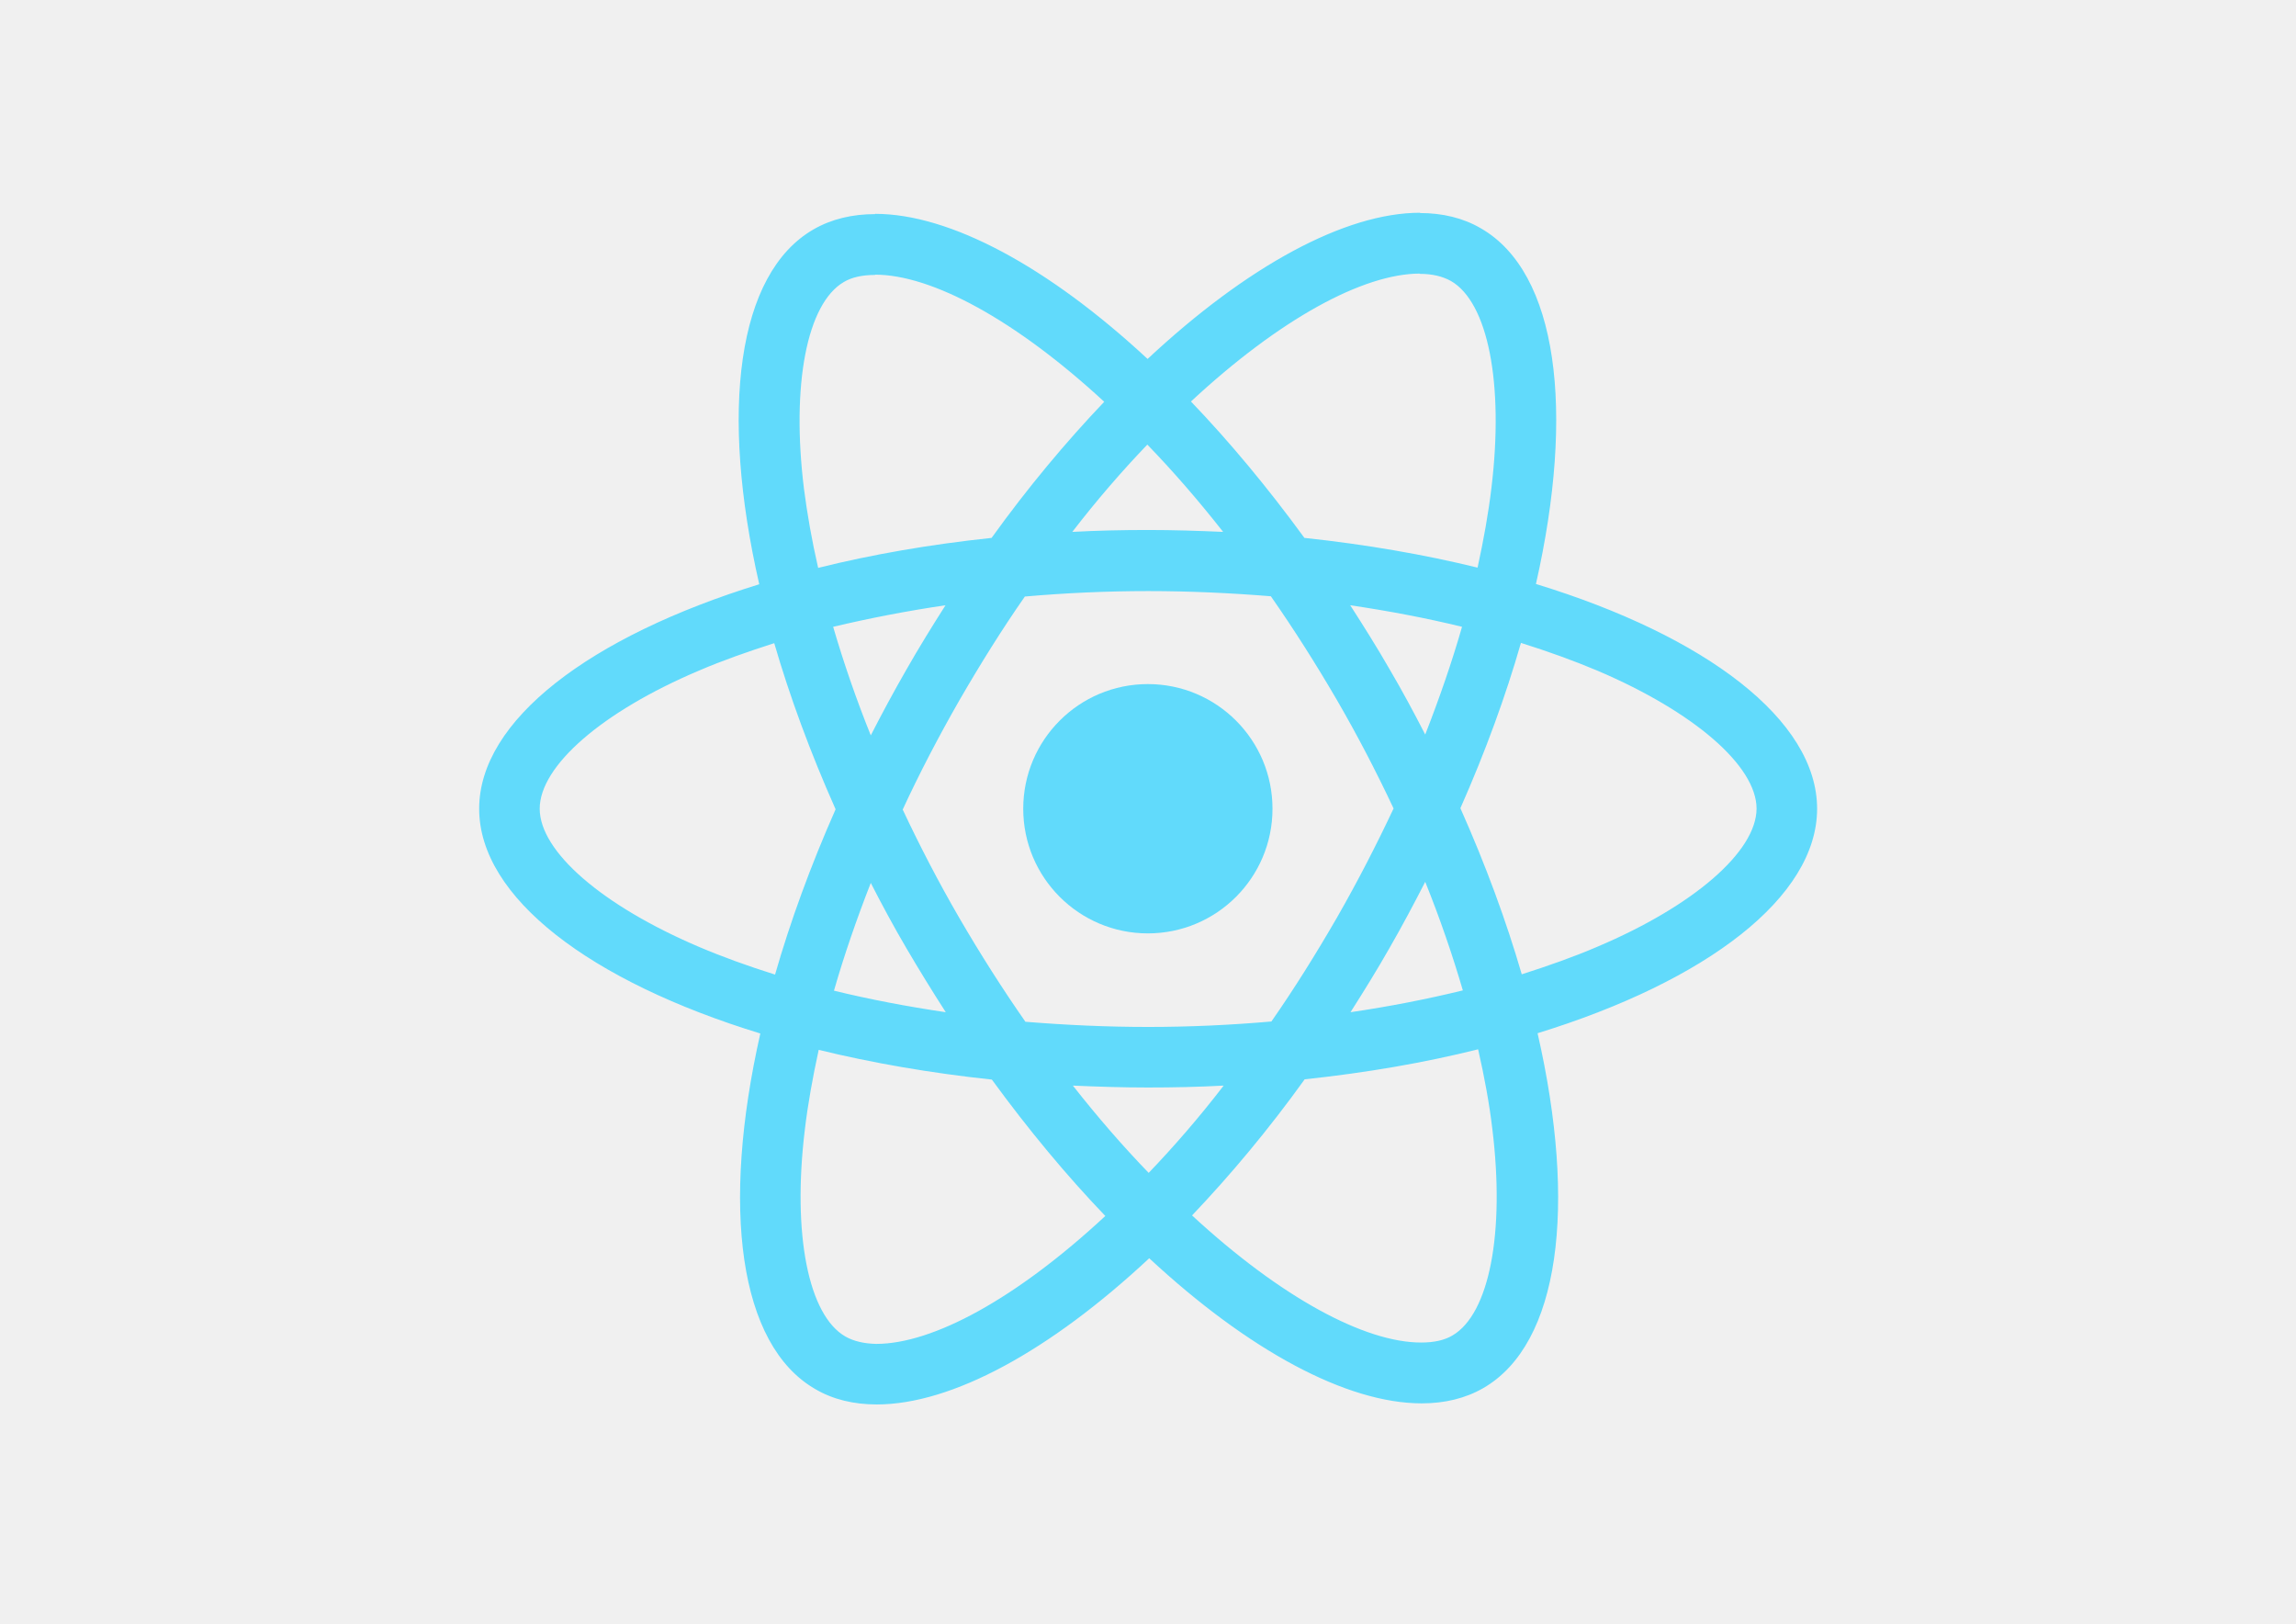
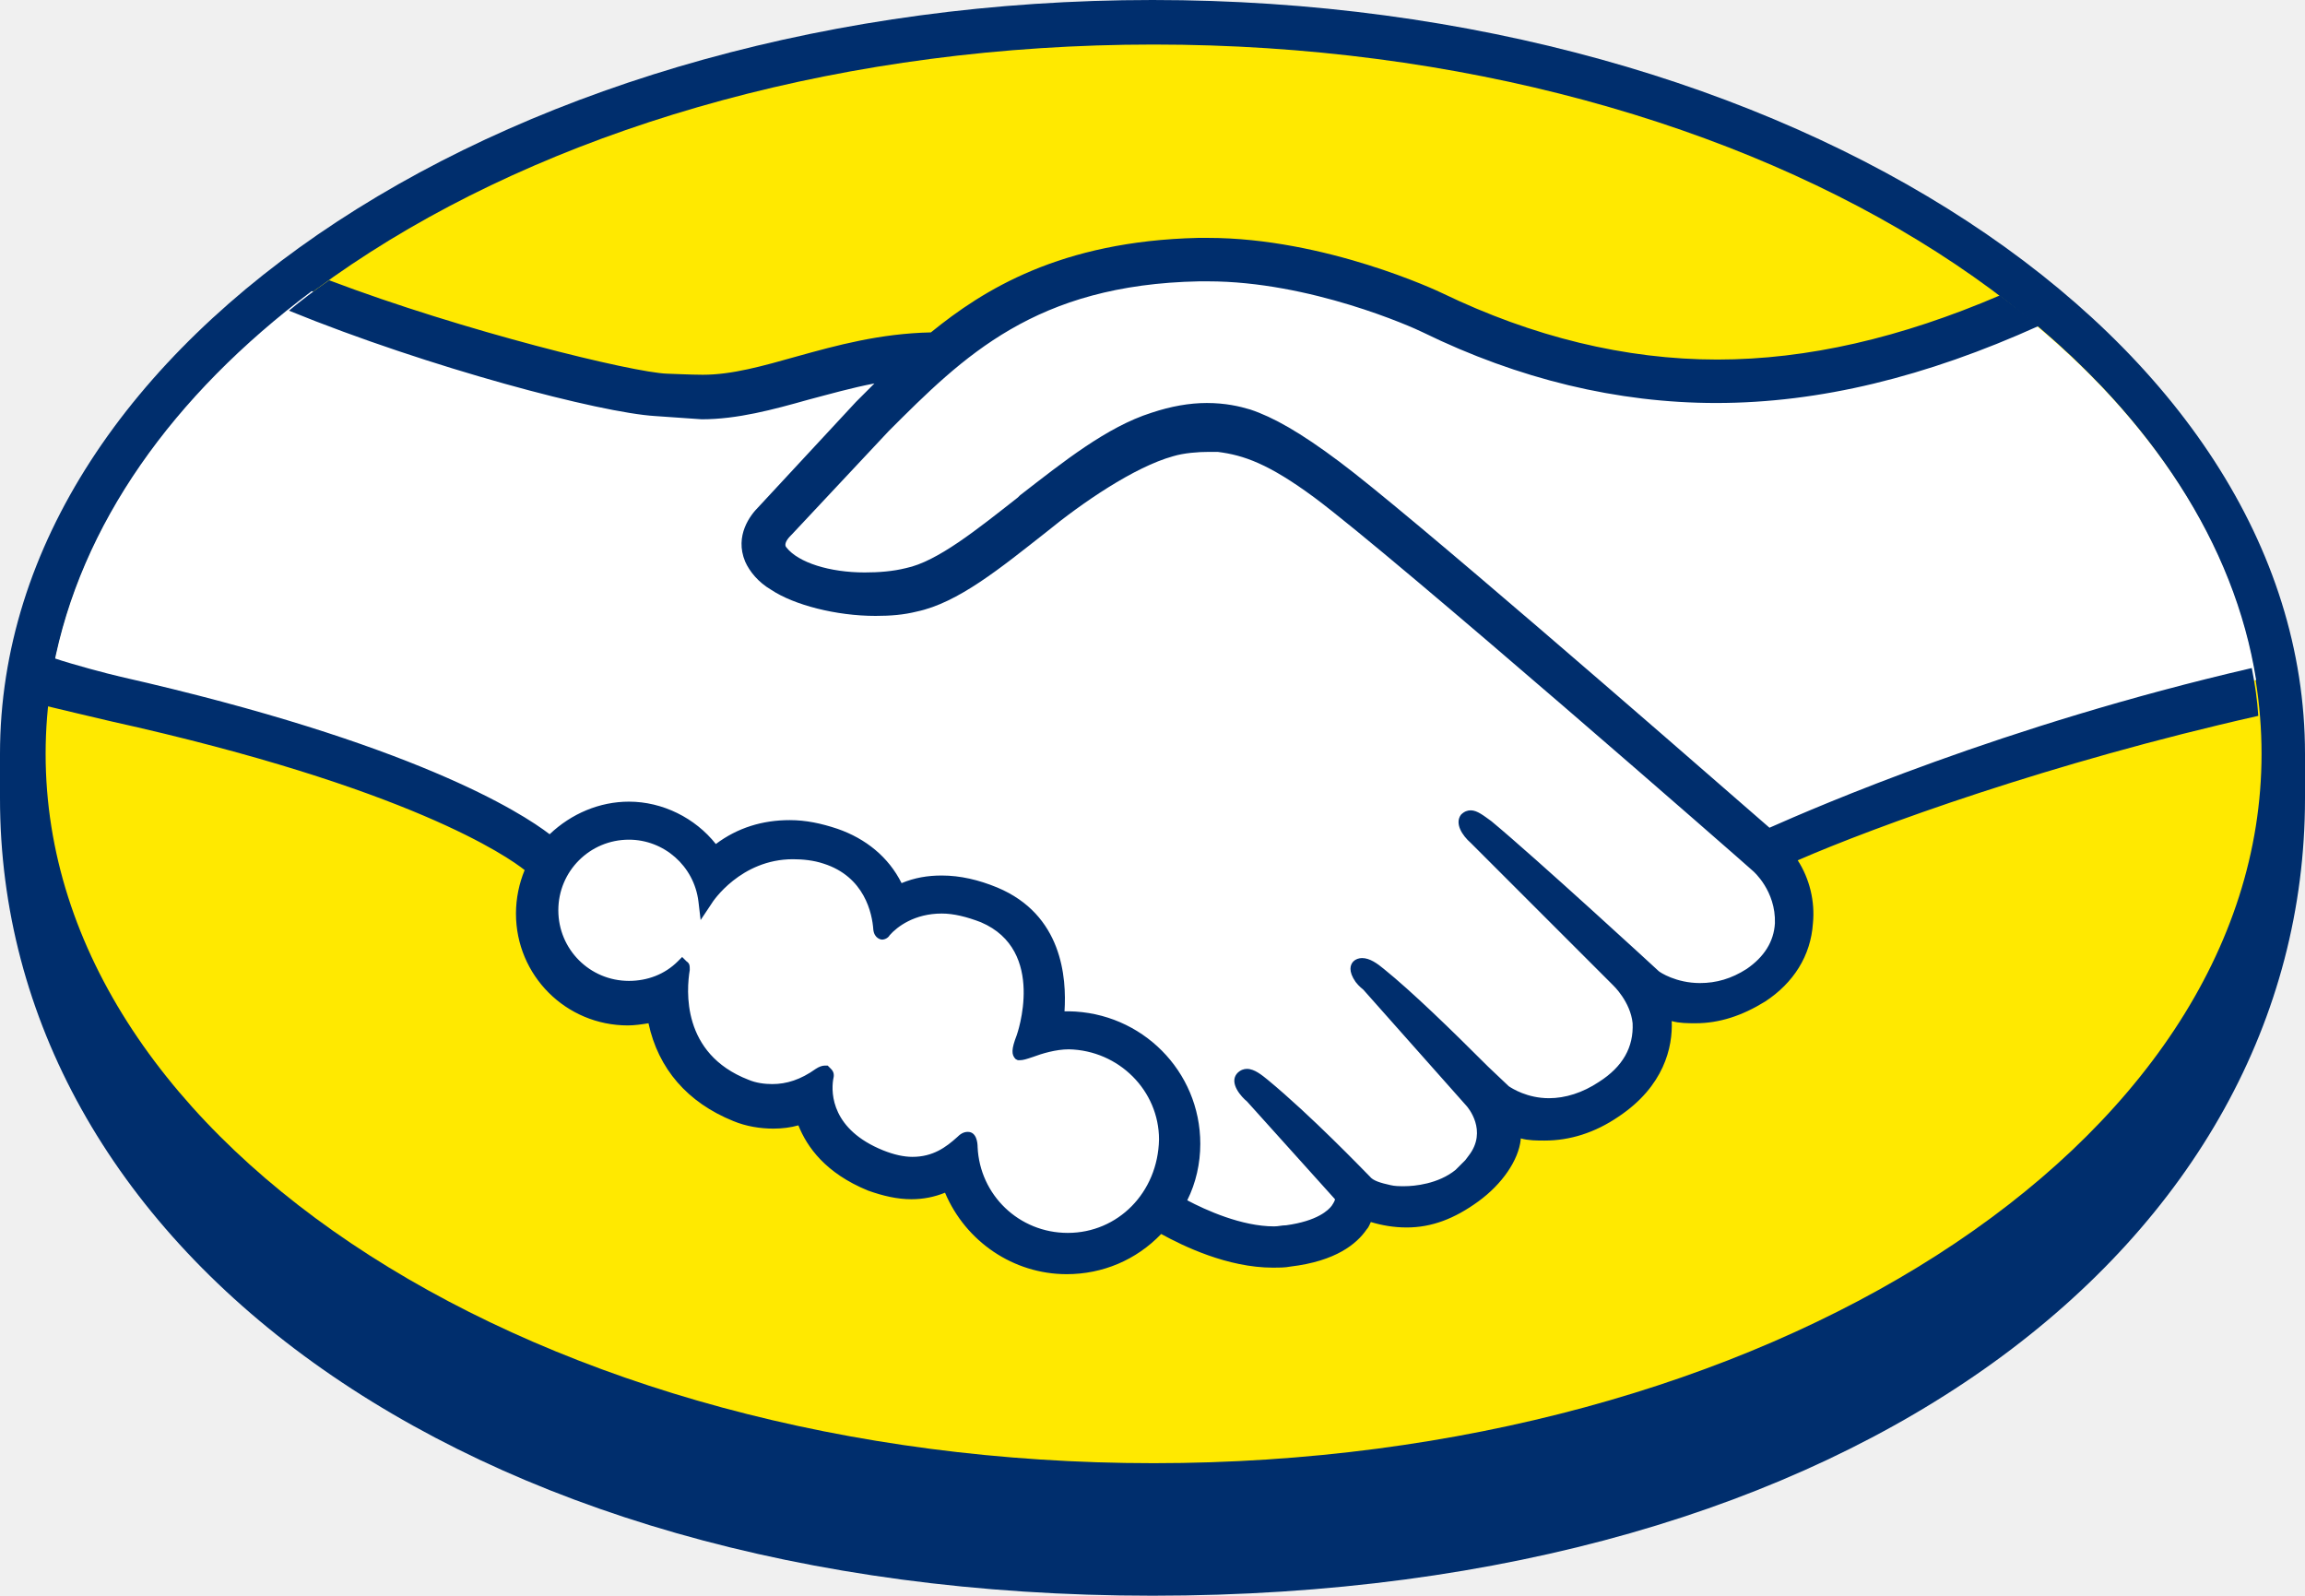
- <svg xmlns="http://www.w3.org/2000/svg" viewBox="0 0 841.9 595.3">
-   <g fill="#61DAFB">
-     <path d="M666.3 296.5c0-32.5-40.7-63.3-103.1-82.4 14.4-63.6 8-114.2-20.2-130.4-6.5-3.8-14.1-5.6-22.4-5.6v22.3c4.6 0 8.3.9 11.4 2.6 13.6 7.8 19.5 37.5 14.9 75.7-1.1 9.4-2.9 19.3-5.1 29.4-19.6-4.8-41-8.5-63.5-10.9-13.5-18.5-27.5-35.3-41.6-50 32.6-30.3 63.2-46.9 84-46.9V78c-27.5 0-63.5 19.6-99.9 53.6-36.4-33.8-72.4-53.2-99.9-53.2v22.3c20.7 0 51.4 16.5 84 46.6-14 14.7-28 31.4-41.3 49.9-22.6 2.4-44 6.1-63.6 11-2.3-10-4-19.7-5.2-29-4.7-38.2 1.1-67.9 14.6-75.8 3-1.8 6.9-2.6 11.5-2.6V78.5c-8.4 0-16 1.8-22.6 5.6-28.1 16.2-34.4 66.7-19.9 130.1-62.2 19.2-102.7 49.9-102.7 82.3 0 32.5 40.7 63.3 103.1 82.4-14.4 63.6-8 114.2 20.2 130.4 6.5 3.8 14.1 5.6 22.5 5.6 27.5 0 63.5-19.6 99.9-53.6 36.4 33.8 72.4 53.2 99.9 53.2 8.4 0 16-1.8 22.6-5.6 28.1-16.2 34.4-66.7 19.9-130.1 62-19.1 102.5-49.9 102.5-82.3zm-130.2-66.7c-3.7 12.9-8.3 26.2-13.5 39.5-4.1-8-8.4-16-13.1-24-4.6-8-9.5-15.8-14.4-23.4 14.2 2.1 27.9 4.7 41 7.9zm-45.8 106.5c-7.8 13.5-15.8 26.3-24.1 38.2-14.9 1.3-30 2-45.2 2-15.1 0-30.2-.7-45-1.9-8.3-11.9-16.4-24.6-24.2-38-7.6-13.1-14.5-26.4-20.8-39.8 6.2-13.4 13.2-26.8 20.7-39.9 7.8-13.5 15.8-26.3 24.1-38.2 14.9-1.3 30-2 45.2-2 15.1 0 30.2.7 45 1.9 8.3 11.9 16.4 24.6 24.2 38 7.6 13.1 14.5 26.4 20.8 39.8-6.3 13.4-13.2 26.8-20.7 39.9zm32.3-13c5.4 13.4 10 26.8 13.8 39.8-13.1 3.2-26.9 5.9-41.2 8 4.9-7.7 9.8-15.6 14.4-23.7 4.6-8 8.9-16.1 13-24.1zM421.2 430c-9.3-9.6-18.6-20.3-27.8-32 9 .4 18.2.7 27.5.7 9.4 0 18.7-.2 27.8-.7-9 11.7-18.3 22.4-27.5 32zm-74.4-58.9c-14.2-2.1-27.9-4.7-41-7.9 3.7-12.9 8.3-26.2 13.5-39.5 4.1 8 8.4 16 13.1 24 4.7 8 9.5 15.8 14.4 23.4zM420.7 163c9.3 9.6 18.6 20.3 27.8 32-9-.4-18.2-.7-27.5-.7-9.4 0-18.7.2-27.8.7 9-11.7 18.3-22.4 27.5-32zm-74 58.9c-4.9 7.7-9.8 15.6-14.4 23.7-4.6 8-8.9 16-13 24-5.4-13.4-10-26.8-13.8-39.8 13.1-3.1 26.9-5.8 41.2-7.9zm-90.5 125.2c-35.4-15.1-58.3-34.9-58.3-50.6 0-15.7 22.9-35.6 58.3-50.6 8.6-3.7 18-7 27.7-10.1 5.7 19.6 13.2 40 22.5 60.9-9.2 20.8-16.6 41.1-22.2 60.6-9.9-3.1-19.3-6.5-28-10.2zM310 490c-13.6-7.8-19.5-37.5-14.9-75.7 1.1-9.4 2.9-19.3 5.1-29.4 19.6 4.8 41 8.5 63.5 10.9 13.5 18.5 27.5 35.3 41.6 50-32.6 30.3-63.2 46.9-84 46.9-4.5-.1-8.3-1-11.3-2.7zm237.2-76.2c4.7 38.2-1.1 67.9-14.6 75.8-3 1.8-6.9 2.6-11.5 2.6-20.7 0-51.4-16.5-84-46.6 14-14.7 28-31.4 41.3-49.9 22.6-2.4 44-6.1 63.6-11 2.3 10.1 4.1 19.8 5.2 29.1zm38.5-66.7c-8.6 3.7-18 7-27.7 10.1-5.7-19.6-13.2-40-22.5-60.9 9.2-20.8 16.6-41.1 22.2-60.6 9.9 3.1 19.3 6.5 28.1 10.2 35.4 15.1 58.3 34.9 58.3 50.6-.1 15.7-23 35.6-58.4 50.6zM320.8 78.4z" />
-     <circle cx="420.9" cy="296.5" r="45.7" />
-     <path d="M520.5 78.1z" />
+ <svg xmlns="http://www.w3.org/2000/svg" version="1.1" id="Capa_1" x="0px" y="0px" viewBox="0 0 212.2 146.9" style="enable-background:new 0 0 212.2 146.9;" xml:space="preserve">
+   <style type="text/css">
+ 	.st0{fill:#002E6D;}
+ 	.st1{fill:#FFE900;}
+ 	.st2{fill:#FFFFFF;}
+ </style>
+   <g>
+     <path class="st0" d="M212.2,69.4C212.2,31.2,164.7,0,106.1,0C47.5,0,0,31.2,0,69.4c0,1,0,3.7,0,4.1c0,40.6,41.5,73.4,106.1,73.4   c65,0,106.1-32.8,106.1-73.4C212.2,72.1,212.2,71.2,212.2,69.4z" />
+     <path class="st1" d="M208.2,69.4c0,36-45.7,65.3-102,65.3c-56.4,0-102-29.2-102-65.3c0-36.1,45.7-65.3,102-65.3   C162.5,4.1,208.2,33.3,208.2,69.4z" />
+     <g>
+       <path class="st2" d="M72.3,48.8c-0.1,0.1-1.1,1.2-0.4,2c1.6,2.1,6.6,3.2,11.6,2.1c3-0.7,6.8-3.7,10.6-6.7c4-3.2,8-6.4,12-7.7    c4.3-1.4,7-0.8,8.8-0.2c2,0.6,4.3,1.9,8,4.7c7,5.2,35.1,29.8,39.9,34c3.9-1.8,21.3-9.2,44.9-14.4c-2-12.6-9.7-24.1-21.3-33.5    c-16.2,6.8-35.9,10.3-55.3,0.9c-0.1,0-10.6-5-20.9-4.7c-15.3,0.4-22,7-29,14L72.3,48.8z" />
+       <path class="st2" d="M161.6,79.6c-0.3-0.3-33-28.9-40.4-34.5c-4.3-3.2-6.7-4-9.2-4.4c-1.3-0.2-3.1,0.1-4.4,0.4    c-3.4,0.9-7.9,3.9-11.9,7.1c-4.1,3.3-8,6.4-11.7,7.2c-4.6,1-10.3-0.2-12.9-1.9c-1-0.7-1.8-1.5-2.1-2.3c-1-2.2,0.8-4,1.1-4.3l9-9.8    c1-1,2.1-2.1,3.2-3.1c-2.9,0.4-5.6,1.1-8.2,1.9c-3.3,0.9-6.4,1.8-9.6,1.8c-1.3,0-8.4-1.2-9.8-1.5c-8.2-2.2-15.3-4.4-26-9.4    C15.9,36.4,7.4,48.3,4.9,61.5c1.8,0.5,4.8,1.4,6.1,1.6c29,6.5,38,13.1,39.7,14.5c1.8-2,4.3-3.2,7.2-3.2c3.2,0,6.1,1.6,7.9,4.1    c1.7-1.3,4-2.4,6.9-2.4c1.3,0,2.7,0.2,4.2,0.7c3.3,1.1,5,3.3,5.8,5.3c1.1-0.5,2.4-0.9,4-0.9c1.6,0,3.2,0.4,4.8,1.1    c5.3,2.3,6.2,7.5,5.7,11.5c0.4,0,0.8-0.1,1.2-0.1c6.3,0,11.5,5.2,11.5,11.5c0,2-0.5,3.8-1.4,5.4c1.7,1,6.1,3.2,10,2.7    c3.1-0.4,4.3-1.4,4.7-2c0.3-0.4,0.6-0.9,0.3-1.2l-8.2-9.1c0,0-1.3-1.3-0.9-1.8c0.5-0.5,1.3,0.2,1.9,0.7c4.2,3.5,9.3,8.7,9.3,8.7    c0.1,0.1,0.4,0.7,2.3,1.1c1.6,0.3,4.5,0.1,6.5-1.5c0.5-0.4,1-0.9,1.4-1.5c0,0-0.1,0.1-0.1,0.1c2.1-2.7-0.2-5.4-0.2-5.4l-9.6-10.7    c0,0-1.4-1.3-0.9-1.8c0.4-0.4,1.3,0.2,1.9,0.7c3,2.5,7.3,6.8,11.4,10.8c0.8,0.6,4.4,2.8,9.2-0.3c2.9-1.9,3.5-4.2,3.4-6    c-0.2-2.3-2-4-2-4l-13.1-13.1c0,0-1.4-1.2-0.9-1.8c0.4-0.5,1.3,0.2,1.9,0.7c4.2,3.5,15.4,13.8,15.4,13.8c0.2,0.1,4,2.9,8.9-0.2    c1.7-1.1,2.8-2.8,2.9-4.7C164,81.6,161.6,79.6,161.6,79.6z" />
+       <path class="st2" d="M98.3,96.3c-2,0-4.2,1.2-4.5,1c-0.2-0.1,0.1-0.9,0.3-1.4c0.2-0.5,2.9-8.5-3.6-11.3c-5-2.1-8,0.3-9.1,1.4    c-0.3,0.3-0.4,0.3-0.4-0.1c-0.1-1.4-0.7-5.4-5-6.7c-6.1-1.9-10.1,2.4-11.1,3.9c-0.4-3.5-3.4-6.2-7-6.2c-3.9,0-7.1,3.2-7.1,7.1    c0,3.9,3.2,7.1,7.1,7.1c1.9,0,3.6-0.8,4.9-2c0,0,0.1,0.1,0,0.2c-0.3,1.8-0.9,8.2,5.8,10.8c2.7,1,5,0.3,6.9-1.1    c0.6-0.4,0.7-0.2,0.6,0.3c-0.2,1.6,0.1,5.2,5,7.2c3.8,1.5,6,0,7.4-1.4c0.6-0.6,0.8-0.5,0.8,0.4c0.2,4.8,4.1,8.5,8.9,8.5    c4.9,0,9-4,9-8.9C107.3,100.3,103.2,96.3,98.3,96.3z" />
+     </g>
+     <path class="st0" d="M162.9,76.2c-10.1-8.8-33.3-29-39.6-33.7c-3.6-2.7-6.1-4.1-8.2-4.8c-1-0.3-2.3-0.6-4-0.6   c-1.6,0-3.3,0.3-5.1,0.9c-4.1,1.3-8.1,4.5-12.1,7.6l-0.2,0.2c-3.7,2.9-7.4,5.9-10.3,6.5c-1.2,0.3-2.5,0.4-3.8,0.4   c-3.2,0-6.1-0.9-7.2-2.3c-0.2-0.2-0.1-0.6,0.4-1.1l0.1-0.1l8.9-9.5c6.9-6.9,13.5-13.5,28.6-13.8c0.3,0,0.5,0,0.8,0   c9.4,0,18.8,4.2,19.8,4.7c8.8,4.3,17.9,6.5,27,6.5c9.5,0,19.3-2.4,29.7-7.1c-1.2-1-2.4-1.9-3.6-2.8c-9.1,3.9-17.7,5.9-26,5.9   c-8.5,0-17-2.1-25.3-6.1c-0.4-0.2-10.8-5.1-21.6-5.1c-0.3,0-0.6,0-0.9,0c-12.7,0.3-19.8,4.8-24.6,8.7c-4.7,0.1-8.7,1.2-12.3,2.2   c-3.2,0.9-6,1.7-8.7,1.7c-1.1,0-3.1-0.1-3.3-0.1c-3.1-0.1-18.7-3.9-31.1-8.6c-1.3,0.9-2.5,1.8-3.7,2.8c13,5.3,28.7,9.4,33.7,9.7   c1.4,0.1,2.9,0.2,4.3,0.3c3.3,0,6.6-0.9,9.8-1.8c1.9-0.5,4-1.1,6.1-1.5c-0.6,0.6-1.2,1.2-1.7,1.7l-9,9.7c-0.7,0.7-2.2,2.6-1.2,5   c0.4,0.9,1.2,1.9,2.4,2.6c2.1,1.4,6,2.4,9.6,2.4c1.4,0,2.6-0.1,3.8-0.4c3.8-0.8,7.7-4,11.9-7.3c3.3-2.7,8.1-6,11.7-7   c1-0.3,2.3-0.4,3.3-0.4c0.3,0,0.6,0,0.8,0c2.4,0.3,4.7,1.1,8.9,4.2c7.4,5.5,40.1,34.1,40.4,34.4c0,0,2.1,1.8,2,4.8   c-0.1,1.7-1,3.1-2.6,4.2c-1.4,0.9-2.8,1.3-4.3,1.3c-2.2,0-3.7-1-3.8-1.1c-0.1-0.1-11.3-10.4-15.4-13.8c-0.7-0.5-1.3-1-1.9-1   c-0.3,0-0.6,0.1-0.9,0.4c-0.6,0.8,0.1,1.9,0.9,2.6l13.1,13.1c0,0,1.6,1.5,1.8,3.5c0.1,2.2-0.9,4-3.1,5.4c-1.5,1-3.1,1.5-4.6,1.5   c-2,0-3.4-0.9-3.7-1.1l-1.9-1.8c-3.4-3.4-7-6.9-9.6-9c-0.6-0.5-1.3-1-2-1c-0.3,0-0.6,0.1-0.8,0.3c-0.3,0.3-0.5,0.9,0.2,1.9   c0.3,0.4,0.7,0.7,0.7,0.7l9.5,10.7c0.1,0.1,2,2.3,0.2,4.6l-0.3,0.4c-0.3,0.3-0.6,0.6-0.9,0.9c-1.6,1.3-3.8,1.5-4.7,1.5   c-0.5,0-0.9,0-1.3-0.1c-0.9-0.2-1.6-0.4-1.9-0.8l-0.1-0.1c-0.5-0.5-5.3-5.5-9.3-8.8c-0.5-0.4-1.2-1-1.9-1c-0.3,0-0.6,0.1-0.9,0.4   c-0.8,0.9,0.4,2.2,0.9,2.6l8.1,9c0,0.1-0.1,0.3-0.3,0.6c-0.3,0.4-1.3,1.4-4.2,1.8c-0.4,0-0.7,0.1-1.1,0.1c-3,0-6.3-1.5-8-2.4   c0.8-1.6,1.2-3.4,1.2-5.2c0-6.7-5.4-12.1-12.1-12.2c-0.1,0-0.3,0-0.4,0c0.2-3.1-0.2-8.9-6.2-11.4c-1.7-0.7-3.4-1.1-5.1-1.1   c-1.3,0-2.5,0.2-3.7,0.7c-1.2-2.4-3.3-4.1-5.9-5c-1.5-0.5-2.9-0.8-4.4-0.8c-2.5,0-4.8,0.7-6.8,2.2c-1.9-2.4-4.9-3.9-8-3.9   c-2.7,0-5.3,1.1-7.3,3C48,74.8,38,68.4,11.1,62.3C9.8,62,6.8,61.2,5,60.6c-0.3,1.5-0.5,2.9-0.7,4.4c0,0,5,1.2,5.9,1.4   c27.5,6.1,36.6,12.5,38.1,13.7c-0.5,1.2-0.8,2.6-0.8,4c0,5.7,4.6,10.3,10.3,10.3c0.6,0,1.3-0.1,1.9-0.2c0.9,4.2,3.6,7.3,7.8,9   c1.2,0.5,2.5,0.7,3.7,0.7c0.8,0,1.6-0.1,2.3-0.3c0.8,2,2.5,4.4,6.4,6c1.4,0.5,2.7,0.8,4,0.8c1.1,0,2.1-0.2,3.1-0.6   c1.9,4.5,6.3,7.5,11.2,7.5c3.3,0,6.4-1.3,8.7-3.7c2,1.1,6.1,3.1,10.3,3.1c0.5,0,1.1,0,1.6-0.1c4.2-0.5,6.1-2.1,7-3.4   c0.2-0.2,0.3-0.5,0.4-0.7c1,0.3,2.1,0.5,3.3,0.5c2.3,0,4.4-0.8,6.6-2.4c2.2-1.6,3.7-3.8,3.9-5.7c0,0,0-0.1,0-0.1   c0.7,0.2,1.5,0.2,2.2,0.2c2.3,0,4.6-0.7,6.8-2.2c4.2-2.8,5-6.4,4.9-8.8c0.7,0.2,1.5,0.2,2.2,0.2c2.2,0,4.3-0.7,6.4-2   c2.6-1.7,4.2-4.2,4.4-7.2c0.2-2-0.3-4.1-1.4-5.8c7.1-3.1,23.3-9,42.4-13.3c-0.1-1.5-0.3-2.9-0.6-4.4   C184.4,66.8,167.2,74.3,162.9,76.2z M98.3,113.5c-4.5,0-8.1-3.5-8.3-7.9c0-0.4-0.1-1.4-0.9-1.4c-0.4,0-0.7,0.2-1,0.5   c-1,0.9-2.2,1.8-4.1,1.8c-0.8,0-1.7-0.2-2.7-0.6c-4.7-1.9-4.8-5.2-4.6-6.5c0.1-0.4,0.1-0.7-0.2-1l-0.3-0.3h-0.3   c-0.2,0-0.5,0.1-0.8,0.3c-1.4,1-2.7,1.4-4,1.4c-0.7,0-1.5-0.1-2.2-0.4c-6.2-2.4-5.7-8.3-5.4-10.1c0-0.4,0-0.6-0.3-0.8l-0.4-0.4   l-0.4,0.4c-1.2,1.2-2.8,1.8-4.5,1.8c-3.6,0-6.5-2.9-6.5-6.5c0-3.6,2.9-6.5,6.5-6.5c3.2,0,6,2.4,6.4,5.7l0.2,1.7l1-1.5   c0.1-0.2,2.7-4.1,7.5-4.1c0.9,0,1.9,0.1,2.8,0.4c3.8,1.2,4.5,4.6,4.6,6.1c0.1,0.8,0.7,0.9,0.8,0.9c0.3,0,0.6-0.2,0.7-0.4   c0.7-0.8,2.3-2,4.8-2c1.1,0,2.3,0.3,3.6,0.8c6.1,2.6,3.3,10.4,3.3,10.4c-0.5,1.3-0.5,1.8-0.1,2.2l0.2,0.1h0.2   c0.3,0,0.6-0.1,1.2-0.3c0.8-0.3,2.1-0.7,3.3-0.7h0c4.6,0.1,8.3,3.8,8.3,8.3C106.6,109.8,102.9,113.5,98.3,113.5z" />
  </g>
</svg>
